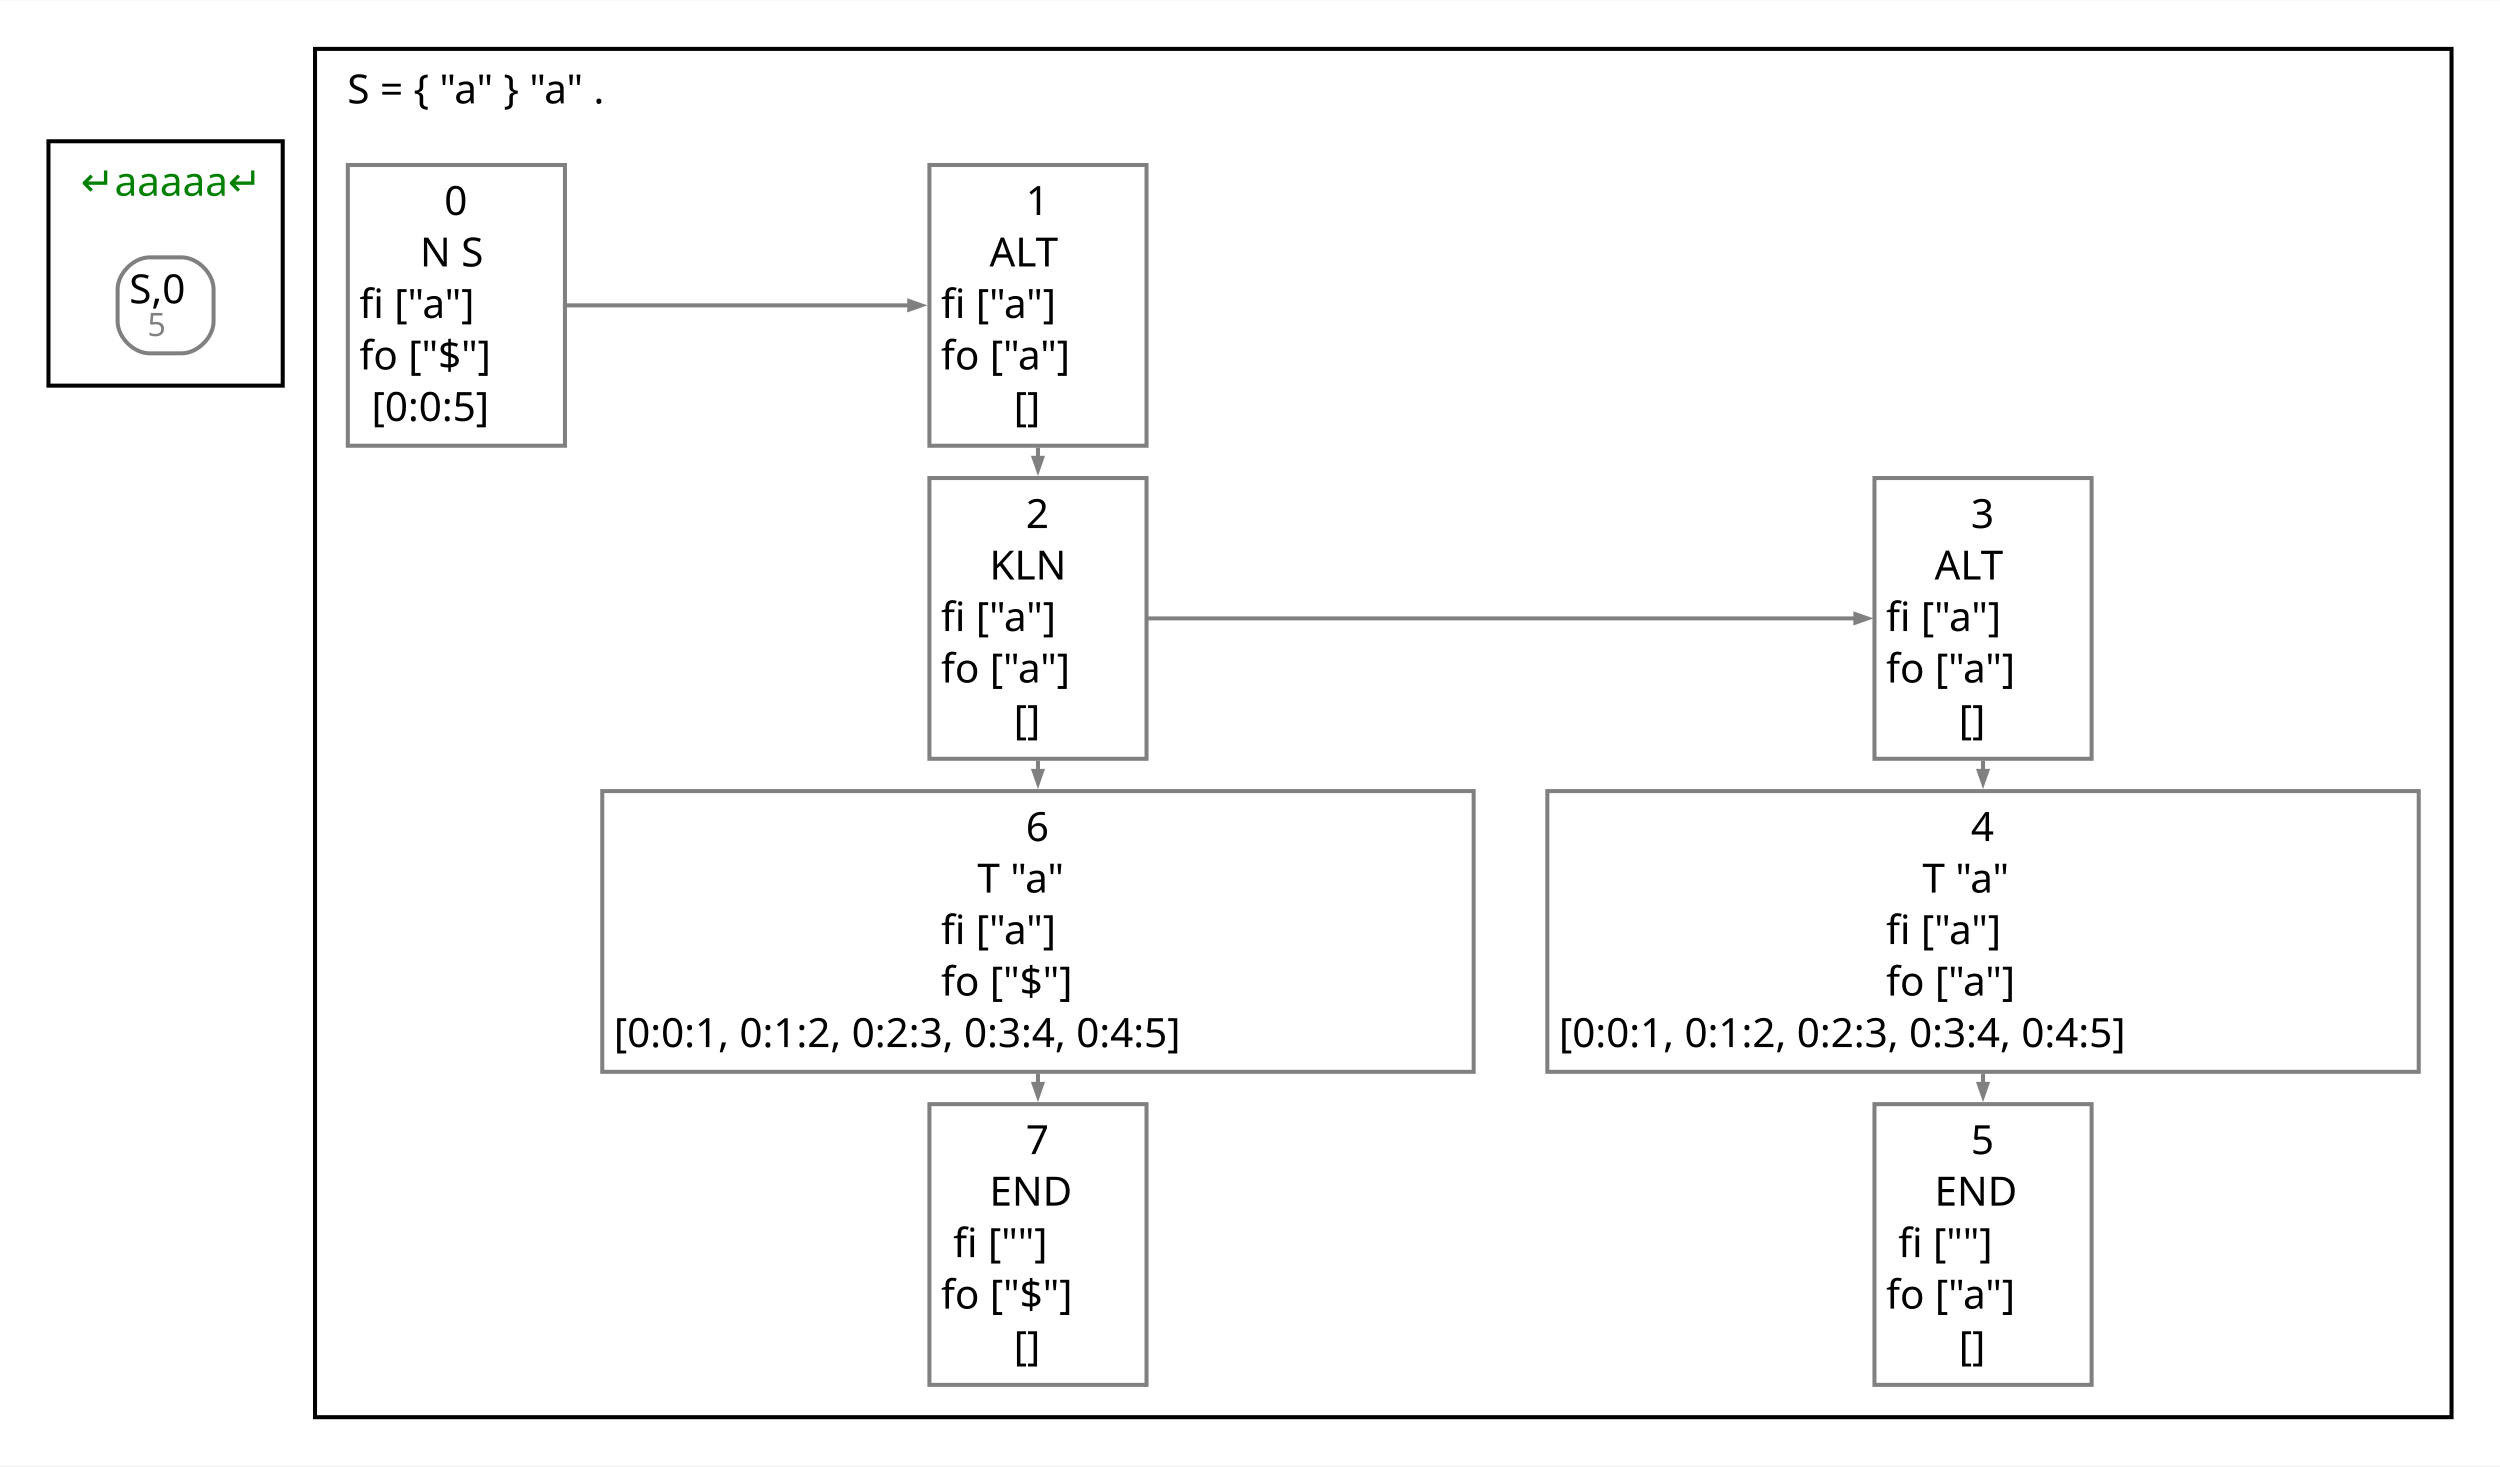
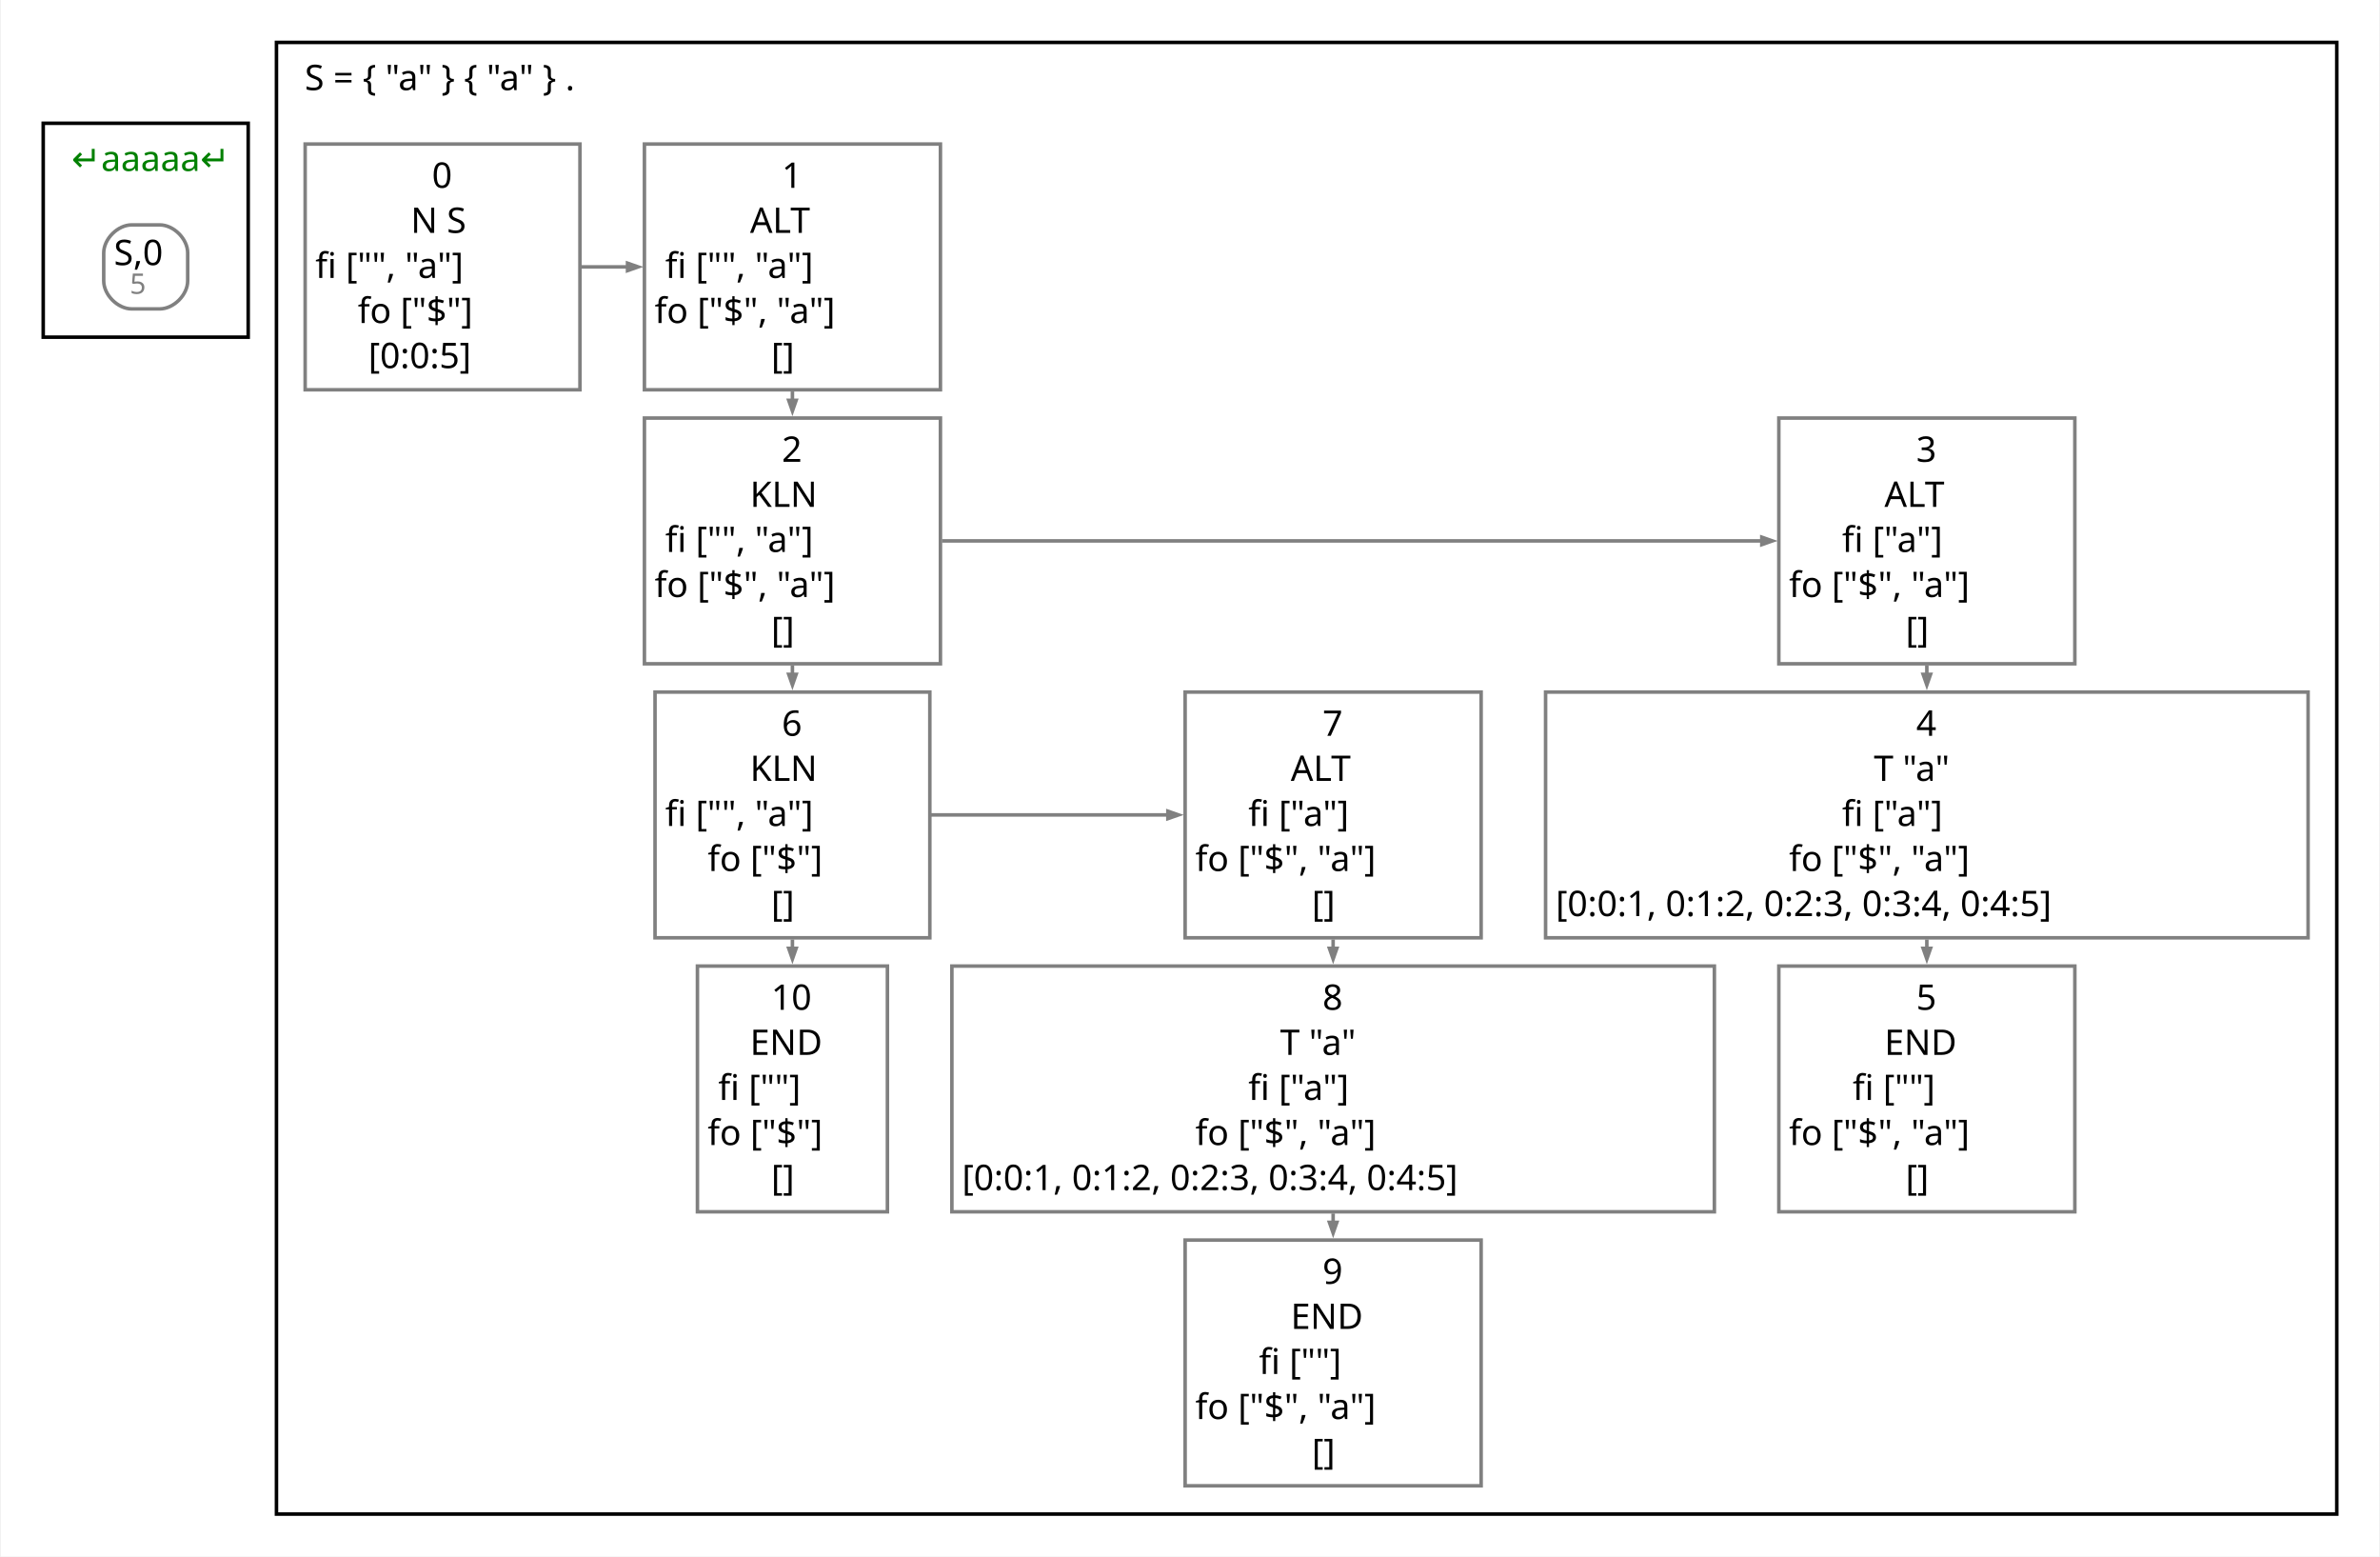
- <svg xmlns="http://www.w3.org/2000/svg" width="619pt" height="363pt" viewBox="0.00 0.00 619.00 362.79">
-   <g id="graph0" class="graph" transform="scale(1 1) rotate(0) translate(4 358.79)">
-     <polygon fill="white" stroke="none" points="-4,4 -4,-358.79 615,-358.79 615,4 -4,4" />
+ <svg xmlns="http://www.w3.org/2000/svg" width="673pt" height="440pt" viewBox="0.00 0.00 673.00 440.30">
+   <g id="graph0" class="graph" transform="scale(1 1) rotate(0) translate(4 436.3)">
+     <polygon fill="white" stroke="none" points="-4,4 -4,-436.3 669,-436.3 669,4 -4,4" />
    <g id="clust1" class="cluster">
-       <polygon fill="none" stroke="black" points="8,-263.41 8,-323.92 66,-323.92 66,-263.41 8,-263.41" />
-       <text text-anchor="start" x="16" y="-310.42" font-family="Menlo" font-size="10.00" fill="green">↵aaaaa↵</text>
+       <polygon fill="none" stroke="black" points="8,-340.92 8,-401.43 66,-401.43 66,-340.92 8,-340.92" />
+       <text text-anchor="start" x="16" y="-387.93" font-family="Menlo" font-size="10.00" fill="green">↵aaaaa↵</text>
    </g>
    <g id="clust2" class="cluster">
-       <polygon fill="none" stroke="black" points="74,-8 74,-346.79 603,-346.79 603,-8 74,-8" />
-       <text text-anchor="start" x="82" y="-333.29" font-family="Menlo" font-size="10.00">S = { "a" } "a" .</text>
+       <polygon fill="none" stroke="black" points="74,-8 74,-424.3 657,-424.3 657,-8 74,-8" />
+       <text text-anchor="start" x="82" y="-410.8" font-family="Menlo" font-size="10.00">S = { "a" } { "a" } .</text>
    </g>
    <g id="node1" class="node">
-       <path fill="none" stroke="gray" d="M40.96,-295.17C40.96,-295.17 33.04,-295.17 33.04,-295.17 29.08,-295.17 25.12,-291.21 25.12,-287.25 25.12,-287.25 25.12,-279.33 25.12,-279.33 25.12,-275.37 29.08,-271.41 33.04,-271.41 33.04,-271.41 40.96,-271.41 40.96,-271.41 44.92,-271.41 48.88,-275.37 48.88,-279.33 48.88,-279.33 48.88,-287.25 48.88,-287.25 48.88,-291.21 44.92,-295.17 40.96,-295.17" />
-       <text text-anchor="start" x="28" y="-283.79" font-family="Menlo" font-size="10.00">S,0</text>
-       <text text-anchor="start" x="32.5" y="-275.69" font-family="Menlo" font-size="8.00" fill="gray"> 5</text>
+       <path fill="none" stroke="gray" d="M40.96,-372.68C40.96,-372.68 33.04,-372.68 33.04,-372.68 29.08,-372.68 25.12,-368.72 25.12,-364.75 25.12,-364.75 25.12,-356.84 25.12,-356.84 25.12,-352.88 29.08,-348.92 33.04,-348.92 33.04,-348.92 40.96,-348.92 40.96,-348.92 44.92,-348.92 48.88,-352.88 48.88,-356.84 48.88,-356.84 48.88,-364.75 48.88,-364.75 48.88,-368.72 44.92,-372.68 40.96,-372.68" />
+       <text text-anchor="start" x="28" y="-361.3" font-family="Menlo" font-size="10.00">S,0</text>
+       <text text-anchor="start" x="32.5" y="-353.19" font-family="Menlo" font-size="8.00" fill="gray"> 5</text>
    </g>
    <g id="node2" class="node">
-       <polygon fill="none" stroke="gray" points="135.88,-318.04 82.12,-318.04 82.12,-248.53 135.88,-248.53 135.88,-318.04" />
-       <text text-anchor="start" x="106" y="-305.66" font-family="Menlo" font-size="10.00">0</text>
-       <text text-anchor="start" x="100" y="-292.91" font-family="Menlo" font-size="10.00">N S</text>
-       <text text-anchor="start" x="85" y="-280.16" font-family="Menlo" font-size="10.00">fi ["a"]</text>
-       <text text-anchor="start" x="85" y="-267.41" font-family="Menlo" font-size="10.00">fo ["$"]</text>
-       <text text-anchor="start" x="88" y="-254.66" font-family="Menlo" font-size="10.00">[0:0:5]</text>
+       <polygon fill="none" stroke="gray" points="159.88,-395.55 82.12,-395.55 82.12,-326.04 159.88,-326.04 159.88,-395.55" />
+       <text text-anchor="start" x="118" y="-383.17" font-family="Menlo" font-size="10.00">0</text>
+       <text text-anchor="start" x="112" y="-370.42" font-family="Menlo" font-size="10.00">N S</text>
+       <text text-anchor="start" x="85" y="-357.67" font-family="Menlo" font-size="10.00">fi ["", "a"]</text>
+       <text text-anchor="start" x="97" y="-344.92" font-family="Menlo" font-size="10.00">fo ["$"]</text>
+       <text text-anchor="start" x="100" y="-332.17" font-family="Menlo" font-size="10.00">[0:0:5]</text>
    </g>
    <g id="node3" class="node">
-       <polygon fill="none" stroke="gray" points="279.88,-318.04 226.12,-318.04 226.12,-248.53 279.88,-248.53 279.88,-318.04" />
-       <text text-anchor="start" x="250" y="-305.66" font-family="Menlo" font-size="10.00">1</text>
-       <text text-anchor="start" x="241" y="-292.91" font-family="Menlo" font-size="10.00">ALT </text>
-       <text text-anchor="start" x="229" y="-280.16" font-family="Menlo" font-size="10.00">fi ["a"]</text>
-       <text text-anchor="start" x="229" y="-267.41" font-family="Menlo" font-size="10.00">fo ["a"]</text>
-       <text text-anchor="start" x="247" y="-254.66" font-family="Menlo" font-size="10.00">[]</text>
+       <polygon fill="none" stroke="gray" points="261.88,-395.55 178.12,-395.55 178.12,-326.04 261.88,-326.04 261.88,-395.55" />
+       <text text-anchor="start" x="217" y="-383.17" font-family="Menlo" font-size="10.00">1</text>
+       <text text-anchor="start" x="208" y="-370.42" font-family="Menlo" font-size="10.00">ALT </text>
+       <text text-anchor="start" x="184" y="-357.67" font-family="Menlo" font-size="10.00">fi ["", "a"]</text>
+       <text text-anchor="start" x="181" y="-344.92" font-family="Menlo" font-size="10.00">fo ["$", "a"]</text>
+       <text text-anchor="start" x="214" y="-332.17" font-family="Menlo" font-size="10.00">[]</text>
+     </g>
+     <g id="edge10" class="edge">
+       <path fill="none" stroke="gray" d="M160.06,-360.8C164.51,-360.8 168.96,-360.8 173.4,-360.8" />
+       <polygon fill="gray" stroke="gray" points="173.34,-361.85 176.34,-360.8 173.34,-359.75 173.34,-361.85" />
+     </g>
+     <g id="node4" class="node">
+       <polygon fill="none" stroke="gray" points="261.88,-318.04 178.12,-318.04 178.12,-248.53 261.88,-248.53 261.88,-318.04" />
+       <text text-anchor="start" x="217" y="-305.66" font-family="Menlo" font-size="10.00">2</text>
+       <text text-anchor="start" x="208" y="-292.91" font-family="Menlo" font-size="10.00">KLN </text>
+       <text text-anchor="start" x="184" y="-280.16" font-family="Menlo" font-size="10.00">fi ["", "a"]</text>
+       <text text-anchor="start" x="181" y="-267.41" font-family="Menlo" font-size="10.00">fo ["$", "a"]</text>
+       <text text-anchor="start" x="214" y="-254.66" font-family="Menlo" font-size="10.00">[]</text>
+     </g>
+     <g id="edge9" class="edge">
+       <path fill="none" stroke="gray" d="M220,-325.57C220,-324.7 220,-323.82 220,-322.94" />
+       <polygon fill="gray" stroke="gray" points="221.05,-323.05 220,-320.05 218.95,-323.05 221.05,-323.05" />
+     </g>
+     <g id="node5" class="node">
+       <polygon fill="none" stroke="gray" points="258.88,-240.53 181.12,-240.53 181.12,-171.02 258.88,-171.02 258.88,-240.53" />
+       <text text-anchor="start" x="217" y="-228.15" font-family="Menlo" font-size="10.00">6</text>
+       <text text-anchor="start" x="208" y="-215.4" font-family="Menlo" font-size="10.00">KLN </text>
+       <text text-anchor="start" x="184" y="-202.65" font-family="Menlo" font-size="10.00">fi ["", "a"]</text>
+       <text text-anchor="start" x="196" y="-189.9" font-family="Menlo" font-size="10.00">fo ["$"]</text>
+       <text text-anchor="start" x="214" y="-177.15" font-family="Menlo" font-size="10.00">[]</text>
+     </g>
+     <g id="edge5" class="edge">
+       <path fill="none" stroke="gray" d="M220,-248.06C220,-247.19 220,-246.31 220,-245.43" />
+       <polygon fill="gray" stroke="gray" points="221.05,-245.54 220,-242.54 218.95,-245.54 221.05,-245.54" />
+     </g>
+     <g id="node10" class="node">
+       <polygon fill="none" stroke="gray" points="582.88,-318.04 499.12,-318.04 499.12,-248.53 582.88,-248.53 582.88,-318.04" />
+       <text text-anchor="start" x="538" y="-305.66" font-family="Menlo" font-size="10.00">3</text>
+       <text text-anchor="start" x="529" y="-292.91" font-family="Menlo" font-size="10.00">ALT </text>
+       <text text-anchor="start" x="517" y="-280.16" font-family="Menlo" font-size="10.00">fi ["a"]</text>
+       <text text-anchor="start" x="502" y="-267.41" font-family="Menlo" font-size="10.00">fo ["$", "a"]</text>
+       <text text-anchor="start" x="535" y="-254.66" font-family="Menlo" font-size="10.00">[]</text>
+     </g>
+     <g id="edge8" class="edge">
+       <path fill="none" stroke="gray" d="M262.32,-283.29C339.77,-283.29 417.21,-283.29 494.66,-283.29" />
+       <polygon fill="gray" stroke="gray" points="494.3,-284.34 497.3,-283.29 494.3,-282.24 494.3,-284.34" />
+     </g>
+     <g id="node6" class="node">
+       <polygon fill="none" stroke="gray" points="246.88,-163.02 193.12,-163.02 193.12,-93.51 246.88,-93.51 246.88,-163.02" />
+       <text text-anchor="start" x="214" y="-150.64" font-family="Menlo" font-size="10.00">10</text>
+       <text text-anchor="start" x="208" y="-137.89" font-family="Menlo" font-size="10.00">END </text>
+       <text text-anchor="start" x="199" y="-125.14" font-family="Menlo" font-size="10.00">fi [""]</text>
+       <text text-anchor="start" x="196" y="-112.39" font-family="Menlo" font-size="10.00">fo ["$"]</text>
+       <text text-anchor="start" x="214" y="-99.64" font-family="Menlo" font-size="10.00">[]</text>
+     </g>
+     <g id="edge1" class="edge">
+       <path fill="none" stroke="gray" d="M220,-170.55C220,-169.68 220,-168.8 220,-167.92" />
+       <polygon fill="gray" stroke="gray" points="221.05,-168.03 220,-165.03 218.95,-168.03 221.05,-168.03" />
+     </g>
+     <g id="node7" class="node">
+       <polygon fill="none" stroke="gray" points="414.88,-240.53 331.12,-240.53 331.12,-171.02 414.88,-171.02 414.88,-240.53" />
+       <text text-anchor="start" x="370" y="-228.15" font-family="Menlo" font-size="10.00">7</text>
+       <text text-anchor="start" x="361" y="-215.4" font-family="Menlo" font-size="10.00">ALT </text>
+       <text text-anchor="start" x="349" y="-202.65" font-family="Menlo" font-size="10.00">fi ["a"]</text>
+       <text text-anchor="start" x="334" y="-189.9" font-family="Menlo" font-size="10.00">fo ["$", "a"]</text>
+       <text text-anchor="start" x="367" y="-177.15" font-family="Menlo" font-size="10.00">[]</text>
+     </g>
+     <g id="edge4" class="edge">
+       <path fill="none" stroke="gray" d="M259.15,-205.78C281.52,-205.78 303.9,-205.78 326.27,-205.78" />
+       <polygon fill="gray" stroke="gray" points="326.24,-206.83 329.24,-205.78 326.24,-204.73 326.24,-206.83" />
+     </g>
+     <g id="node8" class="node">
+       <polygon fill="none" stroke="gray" points="480.88,-163.02 265.12,-163.02 265.12,-93.51 480.88,-93.51 480.88,-163.02" />
+       <text text-anchor="start" x="370" y="-150.64" font-family="Menlo" font-size="10.00">8</text>
+       <text text-anchor="start" x="358" y="-137.89" font-family="Menlo" font-size="10.00">T "a"</text>
+       <text text-anchor="start" x="349" y="-125.14" font-family="Menlo" font-size="10.00">fi ["a"]</text>
+       <text text-anchor="start" x="334" y="-112.39" font-family="Menlo" font-size="10.00">fo ["$", "a"]</text>
+       <text text-anchor="start" x="268" y="-99.64" font-family="Menlo" font-size="10.00">[0:0:1, 0:1:2, 0:2:3, 0:3:4, 0:4:5]</text>
+     </g>
+     <g id="edge3" class="edge">
+       <path fill="none" stroke="gray" d="M373,-170.55C373,-169.68 373,-168.8 373,-167.92" />
+       <polygon fill="gray" stroke="gray" points="374.05,-168.03 373,-165.03 371.95,-168.03 374.05,-168.03" />
+     </g>
+     <g id="node9" class="node">
+       <polygon fill="none" stroke="gray" points="414.88,-85.51 331.12,-85.51 331.12,-16 414.88,-16 414.88,-85.51" />
+       <text text-anchor="start" x="370" y="-73.13" font-family="Menlo" font-size="10.00">9</text>
+       <text text-anchor="start" x="361" y="-60.38" font-family="Menlo" font-size="10.00">END </text>
+       <text text-anchor="start" x="352" y="-47.63" font-family="Menlo" font-size="10.00">fi [""]</text>
+       <text text-anchor="start" x="334" y="-34.88" font-family="Menlo" font-size="10.00">fo ["$", "a"]</text>
+       <text text-anchor="start" x="367" y="-22.13" font-family="Menlo" font-size="10.00">[]</text>
+     </g>
+     <g id="edge2" class="edge">
+       <path fill="none" stroke="gray" d="M373,-93.04C373,-92.17 373,-91.29 373,-90.41" />
+       <polygon fill="gray" stroke="gray" points="374.05,-90.52 373,-87.52 371.95,-90.52 374.05,-90.52" />
+     </g>
+     <g id="node11" class="node">
+       <polygon fill="none" stroke="gray" points="648.88,-240.53 433.12,-240.53 433.12,-171.02 648.88,-171.02 648.88,-240.53" />
+       <text text-anchor="start" x="538" y="-228.15" font-family="Menlo" font-size="10.00">4</text>
+       <text text-anchor="start" x="526" y="-215.4" font-family="Menlo" font-size="10.00">T "a"</text>
+       <text text-anchor="start" x="517" y="-202.65" font-family="Menlo" font-size="10.00">fi ["a"]</text>
+       <text text-anchor="start" x="502" y="-189.9" font-family="Menlo" font-size="10.00">fo ["$", "a"]</text>
+       <text text-anchor="start" x="436" y="-177.15" font-family="Menlo" font-size="10.00">[0:0:1, 0:1:2, 0:2:3, 0:3:4, 0:4:5]</text>
    </g>
    <g id="edge7" class="edge">
-       <path fill="none" stroke="gray" d="M136.28,-283.29C164.67,-283.29 193.06,-283.29 221.46,-283.29" />
-       <polygon fill="gray" stroke="gray" points="221.13,-284.34 224.13,-283.29 221.13,-282.24 221.13,-284.34" />
+       <path fill="none" stroke="gray" d="M541,-248.06C541,-247.19 541,-246.31 541,-245.43" />
+       <polygon fill="gray" stroke="gray" points="542.05,-245.54 541,-242.54 539.95,-245.54 542.05,-245.54" />
    </g>
-     <g id="node4" class="node">
-       <polygon fill="none" stroke="gray" points="279.88,-240.53 226.12,-240.53 226.12,-171.02 279.88,-171.02 279.88,-240.53" />
-       <text text-anchor="start" x="250" y="-228.15" font-family="Menlo" font-size="10.00">2</text>
-       <text text-anchor="start" x="241" y="-215.4" font-family="Menlo" font-size="10.00">KLN </text>
-       <text text-anchor="start" x="229" y="-202.65" font-family="Menlo" font-size="10.00">fi ["a"]</text>
-       <text text-anchor="start" x="229" y="-189.9" font-family="Menlo" font-size="10.00">fo ["a"]</text>
-       <text text-anchor="start" x="247" y="-177.15" font-family="Menlo" font-size="10.00">[]</text>
+     <g id="node12" class="node">
+       <polygon fill="none" stroke="gray" points="582.88,-163.02 499.12,-163.02 499.12,-93.51 582.88,-93.51 582.88,-163.02" />
+       <text text-anchor="start" x="538" y="-150.64" font-family="Menlo" font-size="10.00">5</text>
+       <text text-anchor="start" x="529" y="-137.89" font-family="Menlo" font-size="10.00">END </text>
+       <text text-anchor="start" x="520" y="-125.14" font-family="Menlo" font-size="10.00">fi [""]</text>
+       <text text-anchor="start" x="502" y="-112.39" font-family="Menlo" font-size="10.00">fo ["$", "a"]</text>
+       <text text-anchor="start" x="535" y="-99.64" font-family="Menlo" font-size="10.00">[]</text>
    </g>
    <g id="edge6" class="edge">
-       <path fill="none" stroke="gray" d="M253,-248.06C253,-247.19 253,-246.31 253,-245.43" />
-       <polygon fill="gray" stroke="gray" points="254.05,-245.54 253,-242.54 251.95,-245.54 254.05,-245.54" />
-     </g>
-     <g id="node5" class="node">
-       <polygon fill="none" stroke="gray" points="360.88,-163.02 145.12,-163.02 145.12,-93.51 360.88,-93.51 360.88,-163.02" />
-       <text text-anchor="start" x="250" y="-150.64" font-family="Menlo" font-size="10.00">6</text>
-       <text text-anchor="start" x="238" y="-137.89" font-family="Menlo" font-size="10.00">T "a"</text>
-       <text text-anchor="start" x="229" y="-125.14" font-family="Menlo" font-size="10.00">fi ["a"]</text>
-       <text text-anchor="start" x="229" y="-112.39" font-family="Menlo" font-size="10.00">fo ["$"]</text>
-       <text text-anchor="start" x="148" y="-99.64" font-family="Menlo" font-size="10.00">[0:0:1, 0:1:2, 0:2:3, 0:3:4, 0:4:5]</text>
-     </g>
-     <g id="edge2" class="edge">
-       <path fill="none" stroke="gray" d="M253,-170.55C253,-169.68 253,-168.8 253,-167.92" />
-       <polygon fill="gray" stroke="gray" points="254.05,-168.03 253,-165.03 251.95,-168.03 254.05,-168.03" />
-     </g>
-     <g id="node7" class="node">
-       <polygon fill="none" stroke="gray" points="513.88,-240.53 460.12,-240.53 460.12,-171.02 513.88,-171.02 513.88,-240.53" />
-       <text text-anchor="start" x="484" y="-228.15" font-family="Menlo" font-size="10.00">3</text>
-       <text text-anchor="start" x="475" y="-215.4" font-family="Menlo" font-size="10.00">ALT </text>
-       <text text-anchor="start" x="463" y="-202.65" font-family="Menlo" font-size="10.00">fi ["a"]</text>
-       <text text-anchor="start" x="463" y="-189.9" font-family="Menlo" font-size="10.00">fo ["a"]</text>
-       <text text-anchor="start" x="481" y="-177.15" font-family="Menlo" font-size="10.00">[]</text>
-     </g>
-     <g id="edge5" class="edge">
-       <path fill="none" stroke="gray" d="M279.96,-205.78C338.54,-205.78 397.12,-205.78 455.69,-205.78" />
-       <polygon fill="gray" stroke="gray" points="455.39,-206.83 458.39,-205.78 455.39,-204.73 455.39,-206.83" />
-     </g>
-     <g id="node6" class="node">
-       <polygon fill="none" stroke="gray" points="279.88,-85.51 226.12,-85.51 226.12,-16 279.88,-16 279.88,-85.51" />
-       <text text-anchor="start" x="250" y="-73.13" font-family="Menlo" font-size="10.00">7</text>
-       <text text-anchor="start" x="241" y="-60.38" font-family="Menlo" font-size="10.00">END </text>
-       <text text-anchor="start" x="232" y="-47.63" font-family="Menlo" font-size="10.00">fi [""]</text>
-       <text text-anchor="start" x="229" y="-34.88" font-family="Menlo" font-size="10.00">fo ["$"]</text>
-       <text text-anchor="start" x="247" y="-22.13" font-family="Menlo" font-size="10.00">[]</text>
-     </g>
-     <g id="edge1" class="edge">
-       <path fill="none" stroke="gray" d="M253,-93.04C253,-92.17 253,-91.29 253,-90.41" />
-       <polygon fill="gray" stroke="gray" points="254.05,-90.52 253,-87.52 251.95,-90.52 254.05,-90.52" />
-     </g>
-     <g id="node8" class="node">
-       <polygon fill="none" stroke="gray" points="594.88,-163.02 379.12,-163.02 379.12,-93.51 594.88,-93.51 594.88,-163.02" />
-       <text text-anchor="start" x="484" y="-150.64" font-family="Menlo" font-size="10.00">4</text>
-       <text text-anchor="start" x="472" y="-137.89" font-family="Menlo" font-size="10.00">T "a"</text>
-       <text text-anchor="start" x="463" y="-125.14" font-family="Menlo" font-size="10.00">fi ["a"]</text>
-       <text text-anchor="start" x="463" y="-112.39" font-family="Menlo" font-size="10.00">fo ["a"]</text>
-       <text text-anchor="start" x="382" y="-99.64" font-family="Menlo" font-size="10.00">[0:0:1, 0:1:2, 0:2:3, 0:3:4, 0:4:5]</text>
-     </g>
-     <g id="edge4" class="edge">
-       <path fill="none" stroke="gray" d="M487,-170.55C487,-169.68 487,-168.8 487,-167.92" />
-       <polygon fill="gray" stroke="gray" points="488.05,-168.03 487,-165.03 485.95,-168.03 488.05,-168.03" />
-     </g>
-     <g id="node9" class="node">
-       <polygon fill="none" stroke="gray" points="513.88,-85.51 460.12,-85.51 460.12,-16 513.88,-16 513.88,-85.51" />
-       <text text-anchor="start" x="484" y="-73.13" font-family="Menlo" font-size="10.00">5</text>
-       <text text-anchor="start" x="475" y="-60.38" font-family="Menlo" font-size="10.00">END </text>
-       <text text-anchor="start" x="466" y="-47.63" font-family="Menlo" font-size="10.00">fi [""]</text>
-       <text text-anchor="start" x="463" y="-34.88" font-family="Menlo" font-size="10.00">fo ["a"]</text>
-       <text text-anchor="start" x="481" y="-22.13" font-family="Menlo" font-size="10.00">[]</text>
-     </g>
-     <g id="edge3" class="edge">
-       <path fill="none" stroke="gray" d="M487,-93.04C487,-92.17 487,-91.29 487,-90.41" />
-       <polygon fill="gray" stroke="gray" points="488.05,-90.52 487,-87.52 485.95,-90.52 488.05,-90.52" />
+       <path fill="none" stroke="gray" d="M541,-170.55C541,-169.68 541,-168.8 541,-167.92" />
+       <polygon fill="gray" stroke="gray" points="542.05,-168.03 541,-165.03 539.95,-168.03 542.05,-168.03" />
    </g>
  </g>
</svg>
